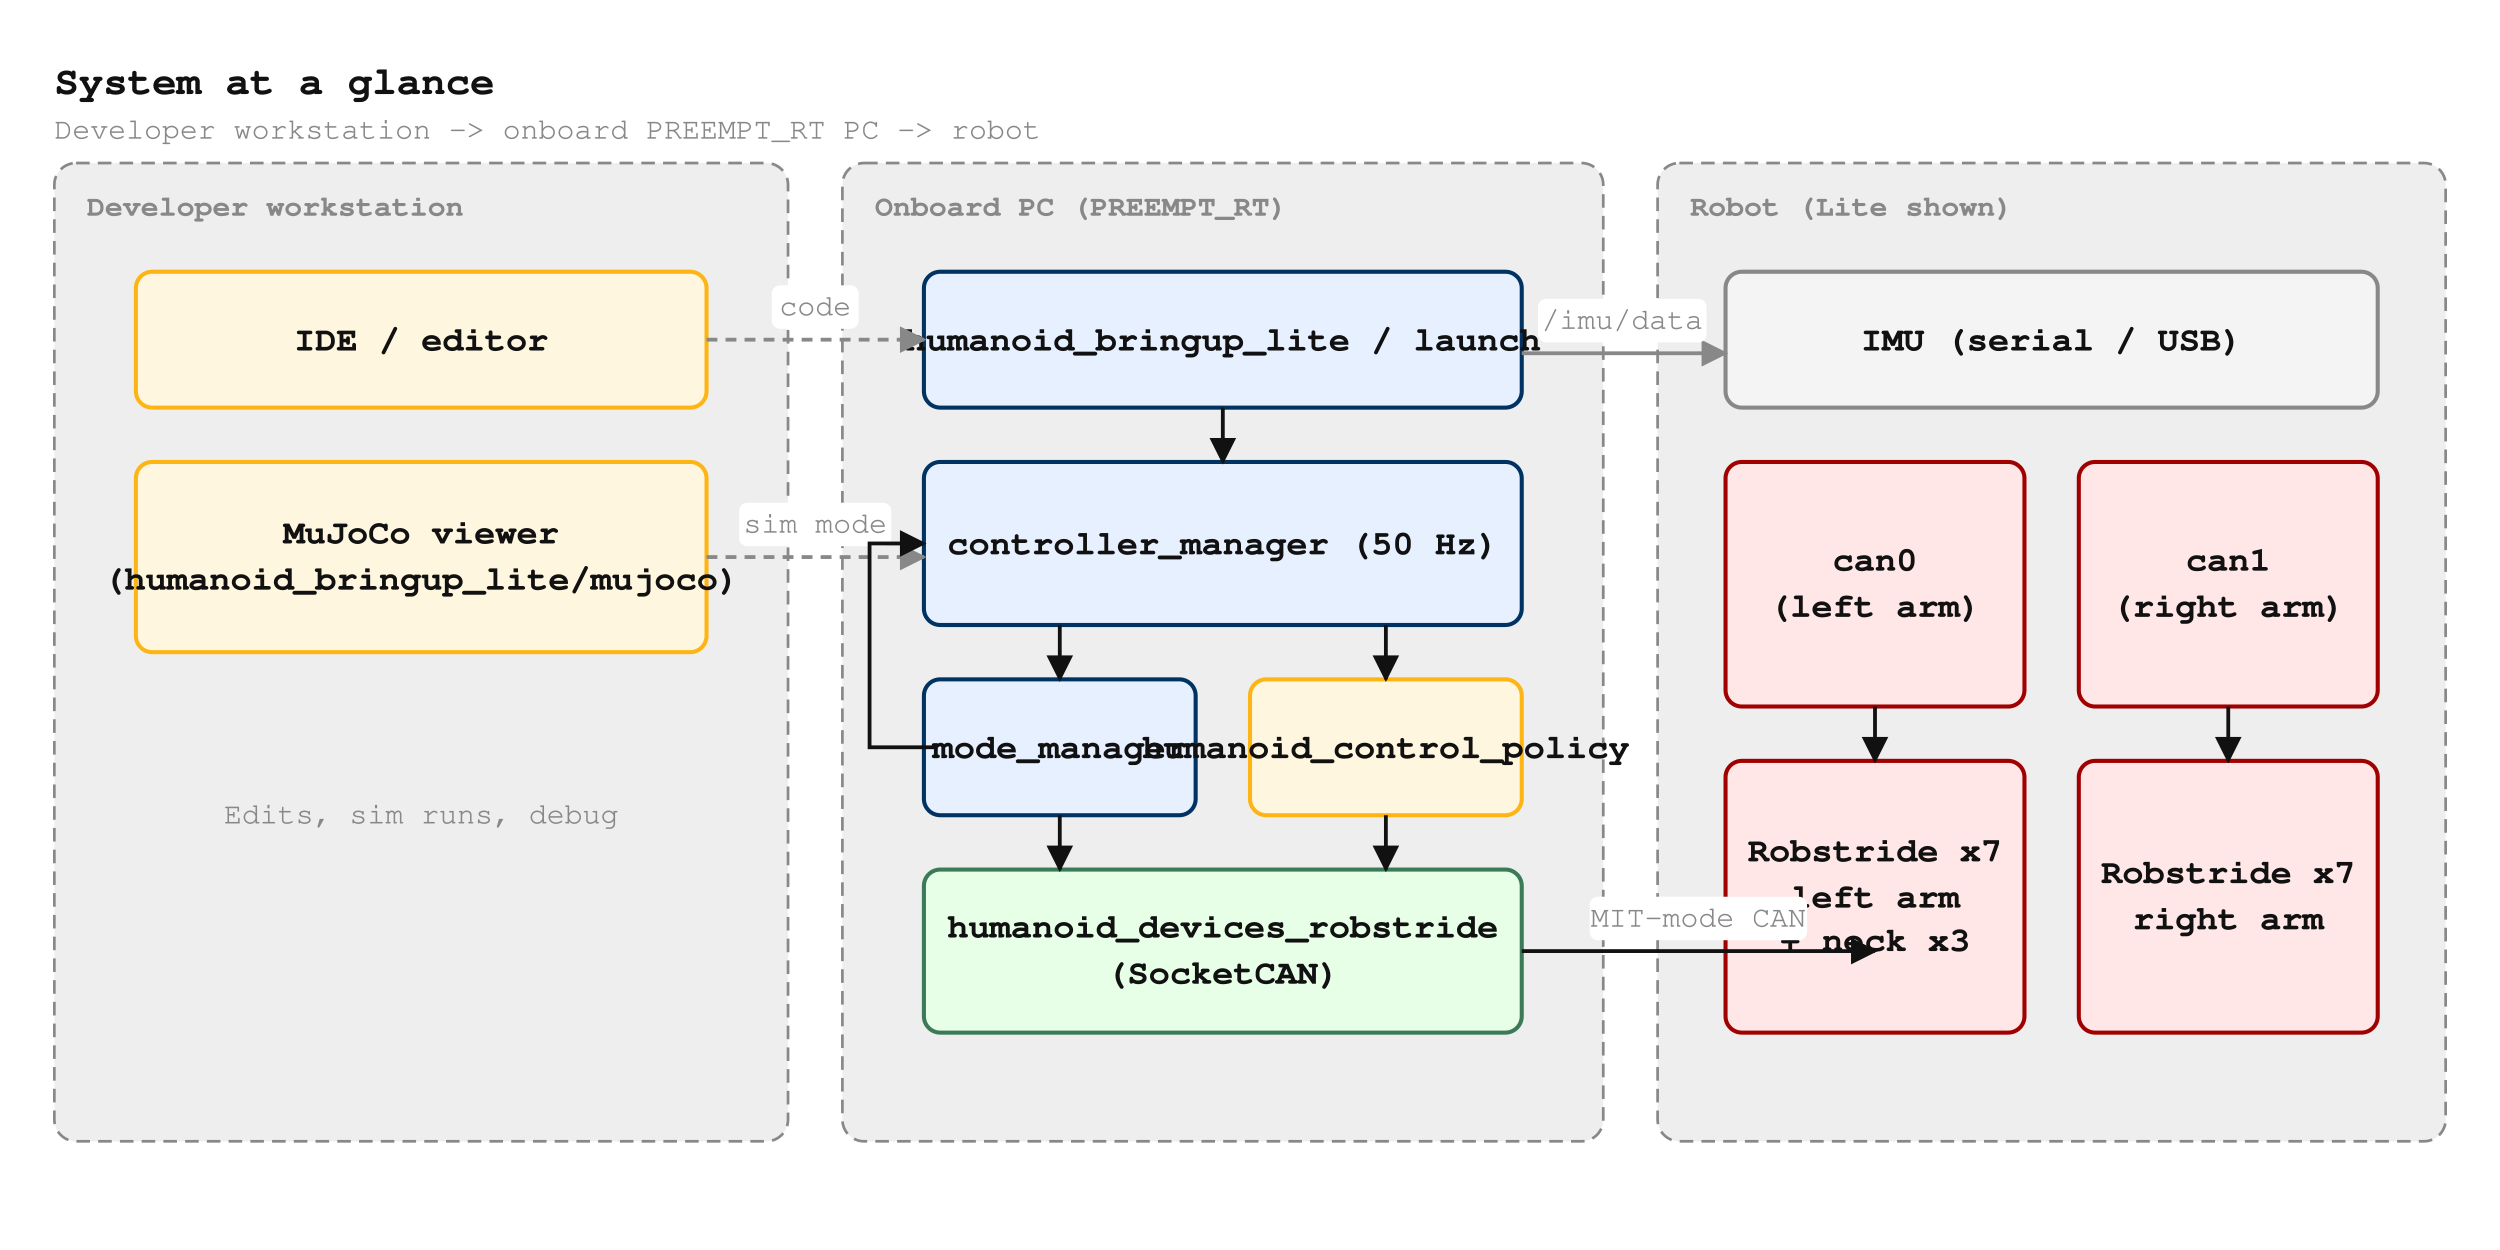
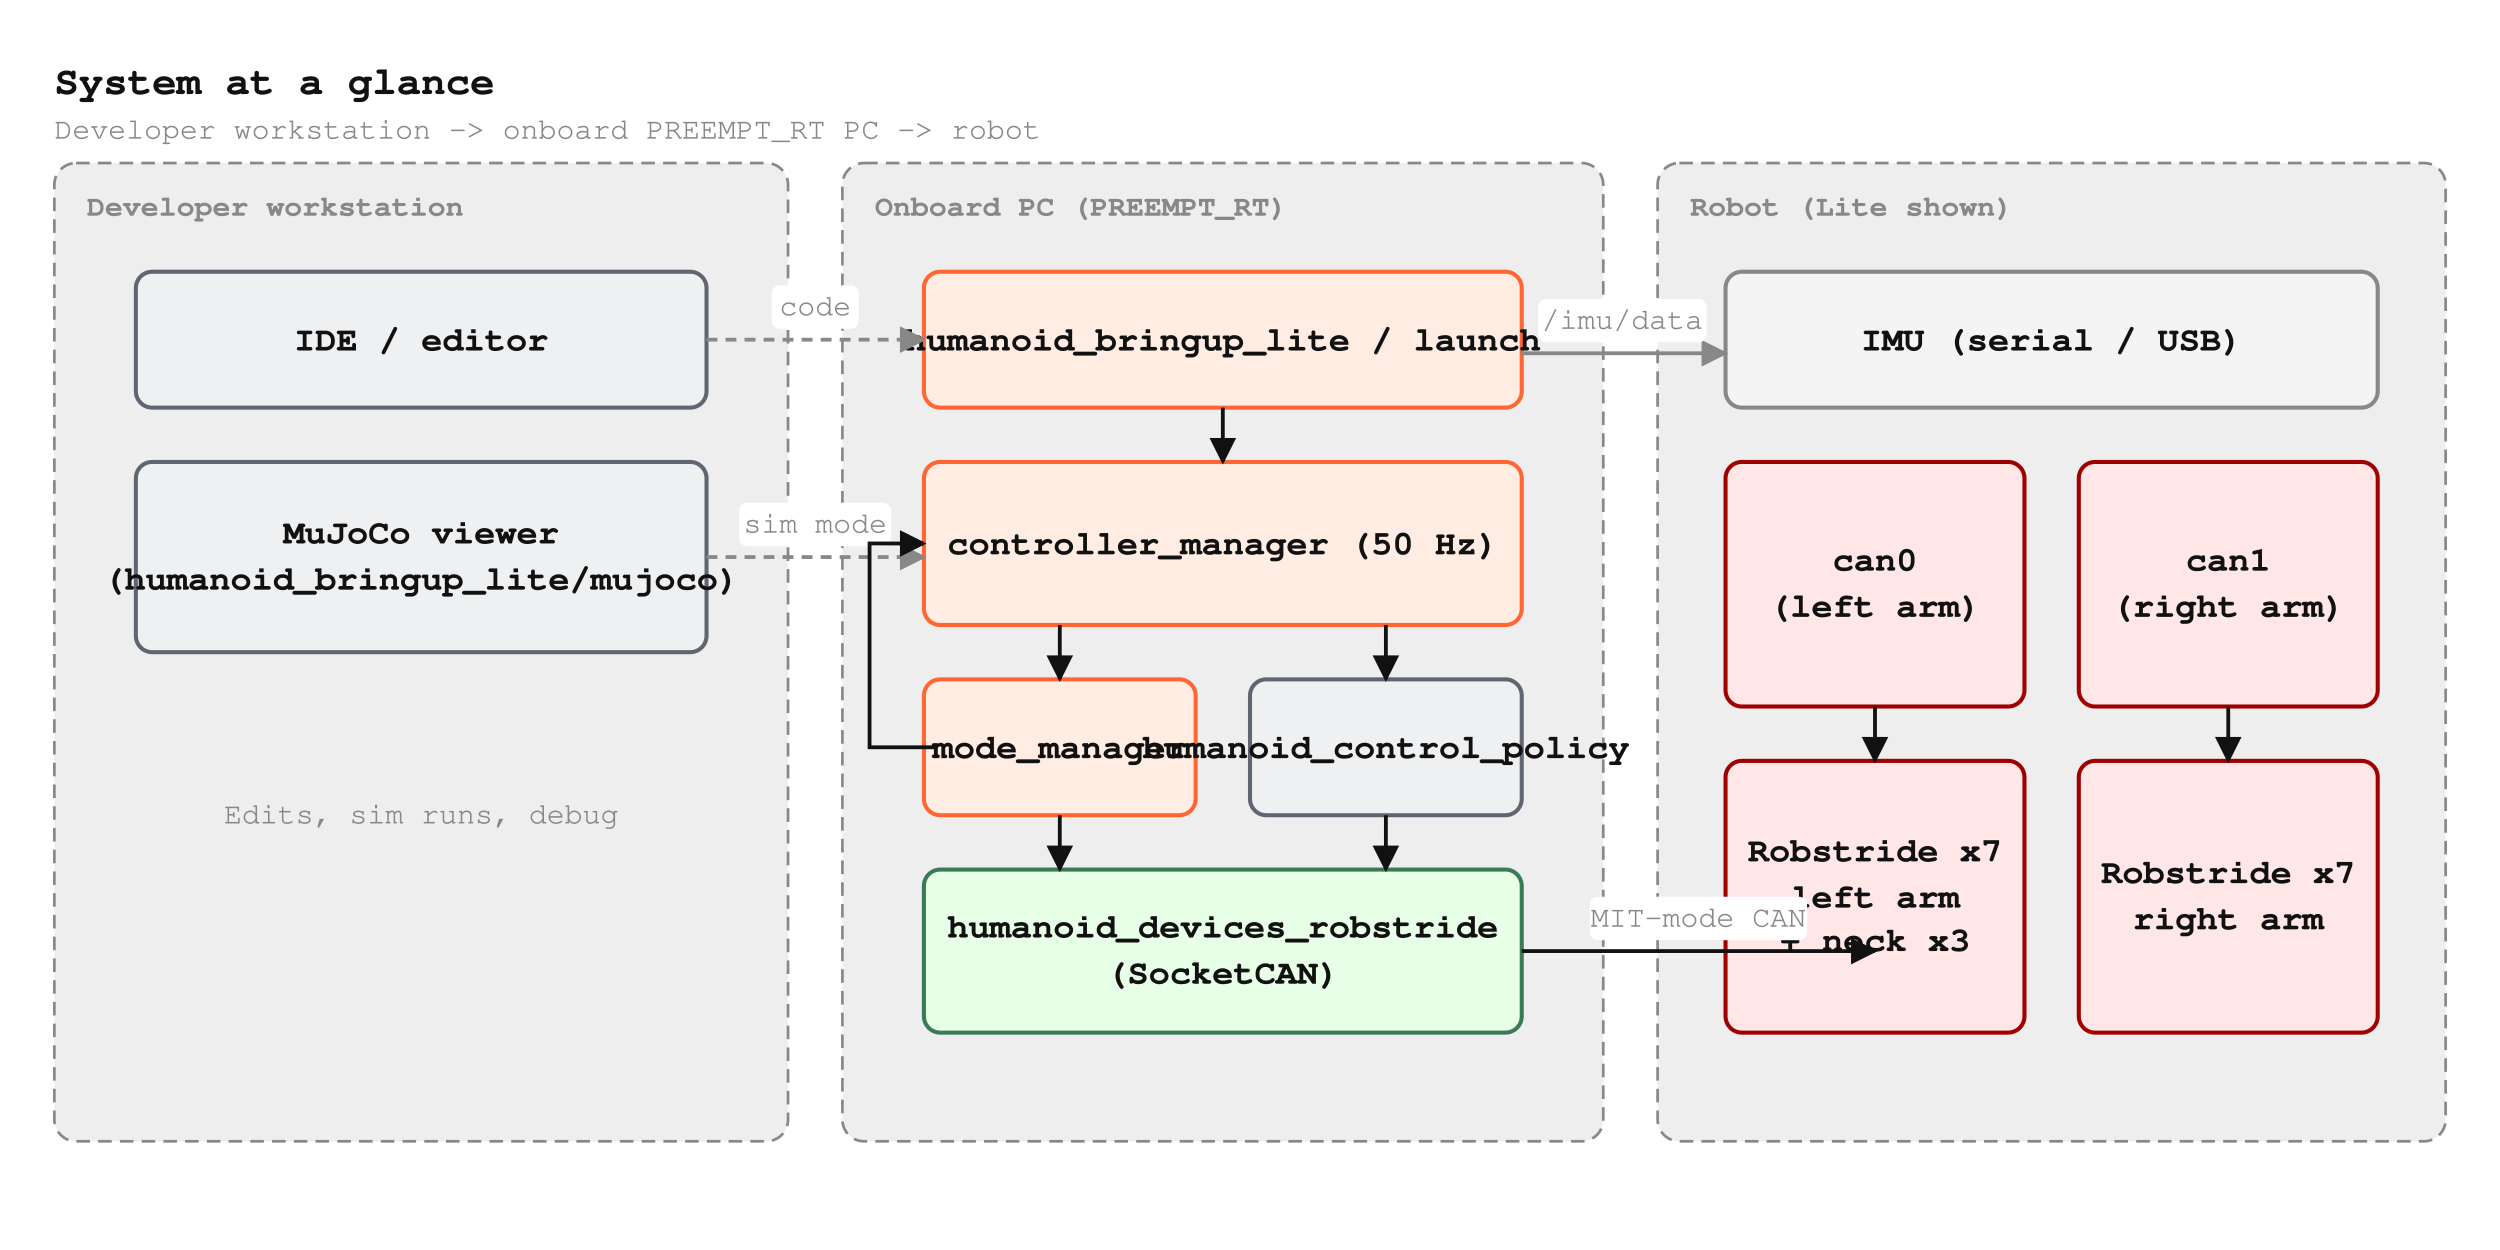
<svg xmlns="http://www.w3.org/2000/svg" viewBox="0 0 920 460" width="920" height="460" font-family="ui-monospace, Menlo, Consolas, Courier, monospace" font-size="13" fill="#111111" text-rendering="geometricPrecision">
  <defs>
    <marker id="arrow" viewBox="0 0 10 10" refX="9" refY="5" markerWidth="7" markerHeight="7" orient="auto-start-reverse">
      <path d="M 0 0 L 10 5 L 0 10 z" fill="#111111" />
    </marker>
    <marker id="arrow-grey" viewBox="0 0 10 10" refX="9" refY="5" markerWidth="7" markerHeight="7" orient="auto-start-reverse">
      <path d="M 0 0 L 10 5 L 0 10 z" fill="#888888" />
    </marker>
  </defs>
  <rect width="100%" height="100%" fill="white" />
  <text x="20" y="30" font-size="15" font-weight="700" text-anchor="start" fill="#111111" dominant-baseline="middle">System at a glance</text>
  <text x="20" y="48" font-size="11" font-weight="400" text-anchor="start" fill="#888888" dominant-baseline="middle">Developer workstation -&gt; onboard PREEMPT_RT PC -&gt; robot</text>
  <rect x="20" y="60" width="270" height="360" rx="8" ry="8" fill="#EEEEEE" stroke="#888888" stroke-width="1" stroke-dasharray="5 3" />
  <text x="32" y="76" font-size="11" font-weight="600" text-anchor="start" fill="#888888" dominant-baseline="middle">Developer workstation</text>
  <rect x="310" y="60" width="280" height="360" rx="8" ry="8" fill="#EEEEEE" stroke="#888888" stroke-width="1" stroke-dasharray="5 3" />
  <text x="322" y="76" font-size="11" font-weight="600" text-anchor="start" fill="#888888" dominant-baseline="middle">Onboard PC (PREEMPT_RT)</text>
  <rect x="610" y="60" width="290" height="360" rx="8" ry="8" fill="#EEEEEE" stroke="#888888" stroke-width="1" stroke-dasharray="5 3" />
  <text x="622" y="76" font-size="11" font-weight="600" text-anchor="start" fill="#888888" dominant-baseline="middle">Robot (Lite shown)</text>
-   <rect x="50" y="100" width="210" height="50" rx="6" ry="6" fill="#FFF6DF" stroke="#FDB515" stroke-width="1.5" />
+   <rect x="50" y="100" width="210" height="50" rx="6" ry="6" fill="#eef0f2" stroke="#5f6671" stroke-width="1.5" />
  <text x="155" y="125" font-size="13" font-weight="600" text-anchor="middle" fill="#111111" dominant-baseline="middle">IDE / editor</text>
-   <rect x="50" y="170" width="210" height="70" rx="6" ry="6" fill="#FFF6DF" stroke="#FDB515" stroke-width="1.5" />
+   <rect x="50" y="170" width="210" height="70" rx="6" ry="6" fill="#eef0f2" stroke="#5f6671" stroke-width="1.5" />
  <text x="155" y="196" font-size="13" font-weight="600" text-anchor="middle" fill="#111111" dominant-baseline="middle">MuJoCo viewer</text>
  <text x="155" y="213" font-size="13" font-weight="600" text-anchor="middle" fill="#111111" dominant-baseline="middle">(humanoid_bringup_lite/mujoco)</text>
  <text x="155" y="300" font-size="11" font-weight="400" text-anchor="middle" fill="#888888" dominant-baseline="middle">Edits, sim runs, debug</text>
-   <rect x="340" y="100" width="220" height="50" rx="6" ry="6" fill="#E7F0FF" stroke="#003262" stroke-width="1.5" />
+   <rect x="340" y="100" width="220" height="50" rx="6" ry="6" fill="#ffece2" stroke="#ff6633" stroke-width="1.5" />
  <text x="450" y="125" font-size="13" font-weight="600" text-anchor="middle" fill="#111111" dominant-baseline="middle">humanoid_bringup_lite / launch</text>
-   <rect x="340" y="170" width="220" height="60" rx="6" ry="6" fill="#E7F0FF" stroke="#003262" stroke-width="1.5" />
+   <rect x="340" y="170" width="220" height="60" rx="6" ry="6" fill="#ffece2" stroke="#ff6633" stroke-width="1.5" />
  <text x="450" y="200" font-size="13" font-weight="600" text-anchor="middle" fill="#111111" dominant-baseline="middle">controller_manager (50 Hz)</text>
-   <rect x="340" y="250" width="100" height="50" rx="6" ry="6" fill="#E7F0FF" stroke="#003262" stroke-width="1.5" />
+   <rect x="340" y="250" width="100" height="50" rx="6" ry="6" fill="#ffece2" stroke="#ff6633" stroke-width="1.5" />
  <text x="390" y="275" font-size="13" font-weight="600" text-anchor="middle" fill="#111111" dominant-baseline="middle">mode_manager</text>
-   <rect x="460" y="250" width="100" height="50" rx="6" ry="6" fill="#FFF6DF" stroke="#FDB515" stroke-width="1.5" />
+   <rect x="460" y="250" width="100" height="50" rx="6" ry="6" fill="#eef0f2" stroke="#5f6671" stroke-width="1.5" />
  <text x="510" y="275" font-size="13" font-weight="600" text-anchor="middle" fill="#111111" dominant-baseline="middle">humanoid_control_policy</text>
  <rect x="340" y="320" width="220" height="60" rx="6" ry="6" fill="#E7FFE7" stroke="#3B7A57" stroke-width="1.5" />
  <text x="450" y="341" font-size="13" font-weight="600" text-anchor="middle" fill="#111111" dominant-baseline="middle">humanoid_devices_robstride</text>
  <text x="450" y="358" font-size="13" font-weight="600" text-anchor="middle" fill="#111111" dominant-baseline="middle">(SocketCAN)</text>
  <rect x="635" y="100" width="240" height="50" rx="6" ry="6" fill="#F4F4F4" stroke="#888888" stroke-width="1.5" />
  <text x="755" y="125" font-size="13" font-weight="600" text-anchor="middle" fill="#111111" dominant-baseline="middle">IMU (serial / USB)</text>
  <rect x="635" y="170" width="110" height="90" rx="6" ry="6" fill="#FFE7E7" stroke="#A00000" stroke-width="1.5" />
  <text x="690" y="206" font-size="13" font-weight="600" text-anchor="middle" fill="#111111" dominant-baseline="middle">can0</text>
  <text x="690" y="223" font-size="13" font-weight="600" text-anchor="middle" fill="#111111" dominant-baseline="middle">(left arm)</text>
  <rect x="765" y="170" width="110" height="90" rx="6" ry="6" fill="#FFE7E7" stroke="#A00000" stroke-width="1.5" />
  <text x="820" y="206" font-size="13" font-weight="600" text-anchor="middle" fill="#111111" dominant-baseline="middle">can1</text>
  <text x="820" y="223" font-size="13" font-weight="600" text-anchor="middle" fill="#111111" dominant-baseline="middle">(right arm)</text>
  <rect x="635" y="280" width="110" height="100" rx="6" ry="6" fill="#FFE7E7" stroke="#A00000" stroke-width="1.5" />
  <text x="690" y="313" font-size="13" font-weight="600" text-anchor="middle" fill="#111111" dominant-baseline="middle">Robstride x7</text>
  <text x="690" y="330" font-size="13" font-weight="600" text-anchor="middle" fill="#111111" dominant-baseline="middle">left arm</text>
  <text x="690" y="346" font-size="13" font-weight="600" text-anchor="middle" fill="#111111" dominant-baseline="middle">+ neck x3</text>
  <rect x="765" y="280" width="110" height="100" rx="6" ry="6" fill="#FFE7E7" stroke="#A00000" stroke-width="1.5" />
  <text x="820" y="321" font-size="13" font-weight="600" text-anchor="middle" fill="#111111" dominant-baseline="middle">Robstride x7</text>
  <text x="820" y="338" font-size="13" font-weight="600" text-anchor="middle" fill="#111111" dominant-baseline="middle">right arm</text>
  <line x1="260" y1="125" x2="340" y2="125" stroke="#888888" stroke-width="1.4" stroke-dasharray="4 3" marker-end="url(#arrow-grey)" />
  <rect x="284" y="105" width="32" height="16" rx="3" ry="3" fill="white" stroke="none" />
  <text x="300" y="113" font-size="11" font-weight="400" text-anchor="middle" fill="#888888" dominant-baseline="middle">code</text>
  <line x1="260" y1="205" x2="340" y2="205" stroke="#888888" stroke-width="1.4" stroke-dasharray="4 3" marker-end="url(#arrow-grey)" />
  <rect x="272" y="185" width="56" height="16" rx="3" ry="3" fill="white" stroke="none" />
  <text x="300" y="193" font-size="11" font-weight="400" text-anchor="middle" fill="#888888" dominant-baseline="middle">sim mode</text>
  <line x1="450" y1="150" x2="450" y2="170" stroke="#111111" stroke-width="1.4" marker-end="url(#arrow)" />
  <line x1="390" y1="230" x2="390" y2="250" stroke="#111111" stroke-width="1.4" marker-end="url(#arrow)" />
  <line x1="510" y1="230" x2="510" y2="250" stroke="#111111" stroke-width="1.4" marker-end="url(#arrow)" />
  <line x1="390" y1="300" x2="390" y2="320" stroke="#111111" stroke-width="1.4" marker-end="url(#arrow)" />
  <line x1="510" y1="300" x2="510" y2="320" stroke="#111111" stroke-width="1.4" marker-end="url(#arrow)" />
  <polyline points="345,275 320,275 320,200 340,200" fill="none" stroke="#111111" stroke-width="1.4" marker-end="url(#arrow)" />
  <line x1="560" y1="350" x2="690" y2="350" stroke="#111111" stroke-width="1.4" marker-end="url(#arrow)" />
  <rect x="585" y="330" width="80" height="16" rx="3" ry="3" fill="white" stroke="none" />
  <text x="625" y="338" font-size="11" font-weight="400" text-anchor="middle" fill="#888888" dominant-baseline="middle">MIT-mode CAN</text>
  <line x1="560" y1="130" x2="635" y2="130" stroke="#888888" stroke-width="1.4" marker-end="url(#arrow-grey)" />
  <rect x="566" y="110" width="62" height="16" rx="3" ry="3" fill="white" stroke="none" />
  <text x="597" y="118" font-size="11" font-weight="400" text-anchor="middle" fill="#888888" dominant-baseline="middle">/imu/data</text>
  <line x1="690" y1="260" x2="690" y2="280" stroke="#111111" stroke-width="1.4" marker-end="url(#arrow)" />
  <line x1="820" y1="260" x2="820" y2="280" stroke="#111111" stroke-width="1.4" marker-end="url(#arrow)" />
</svg>
